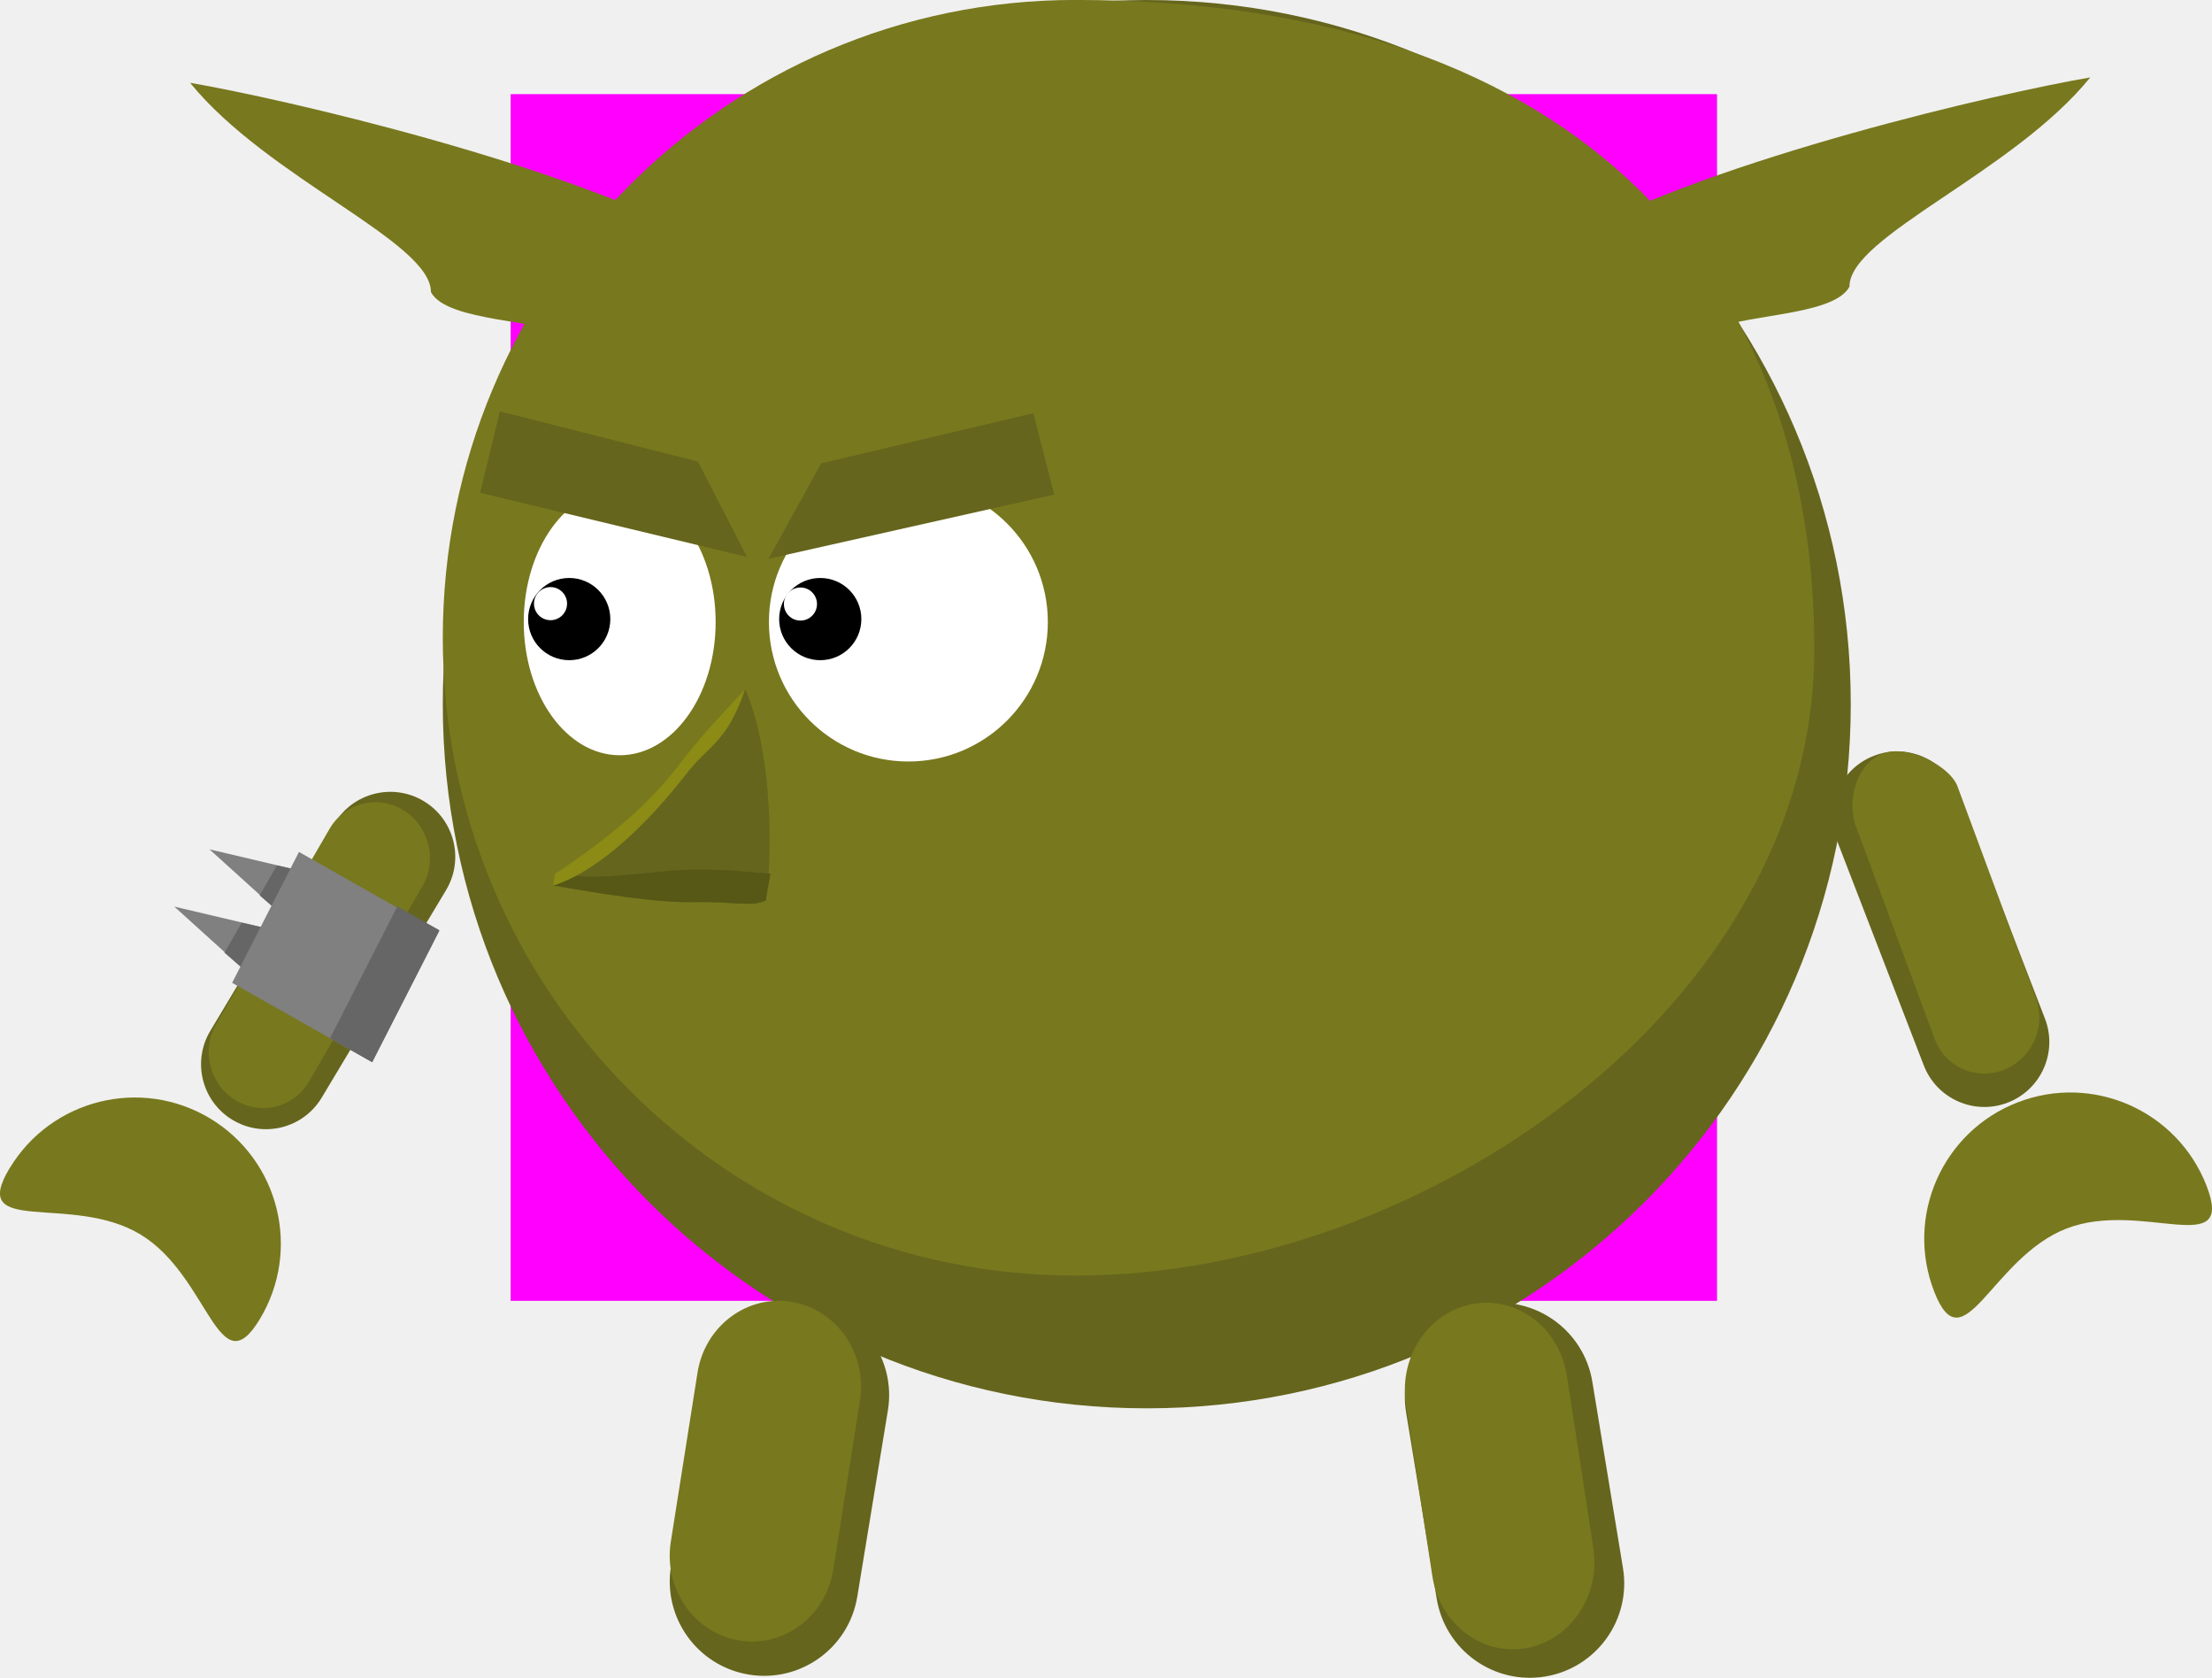
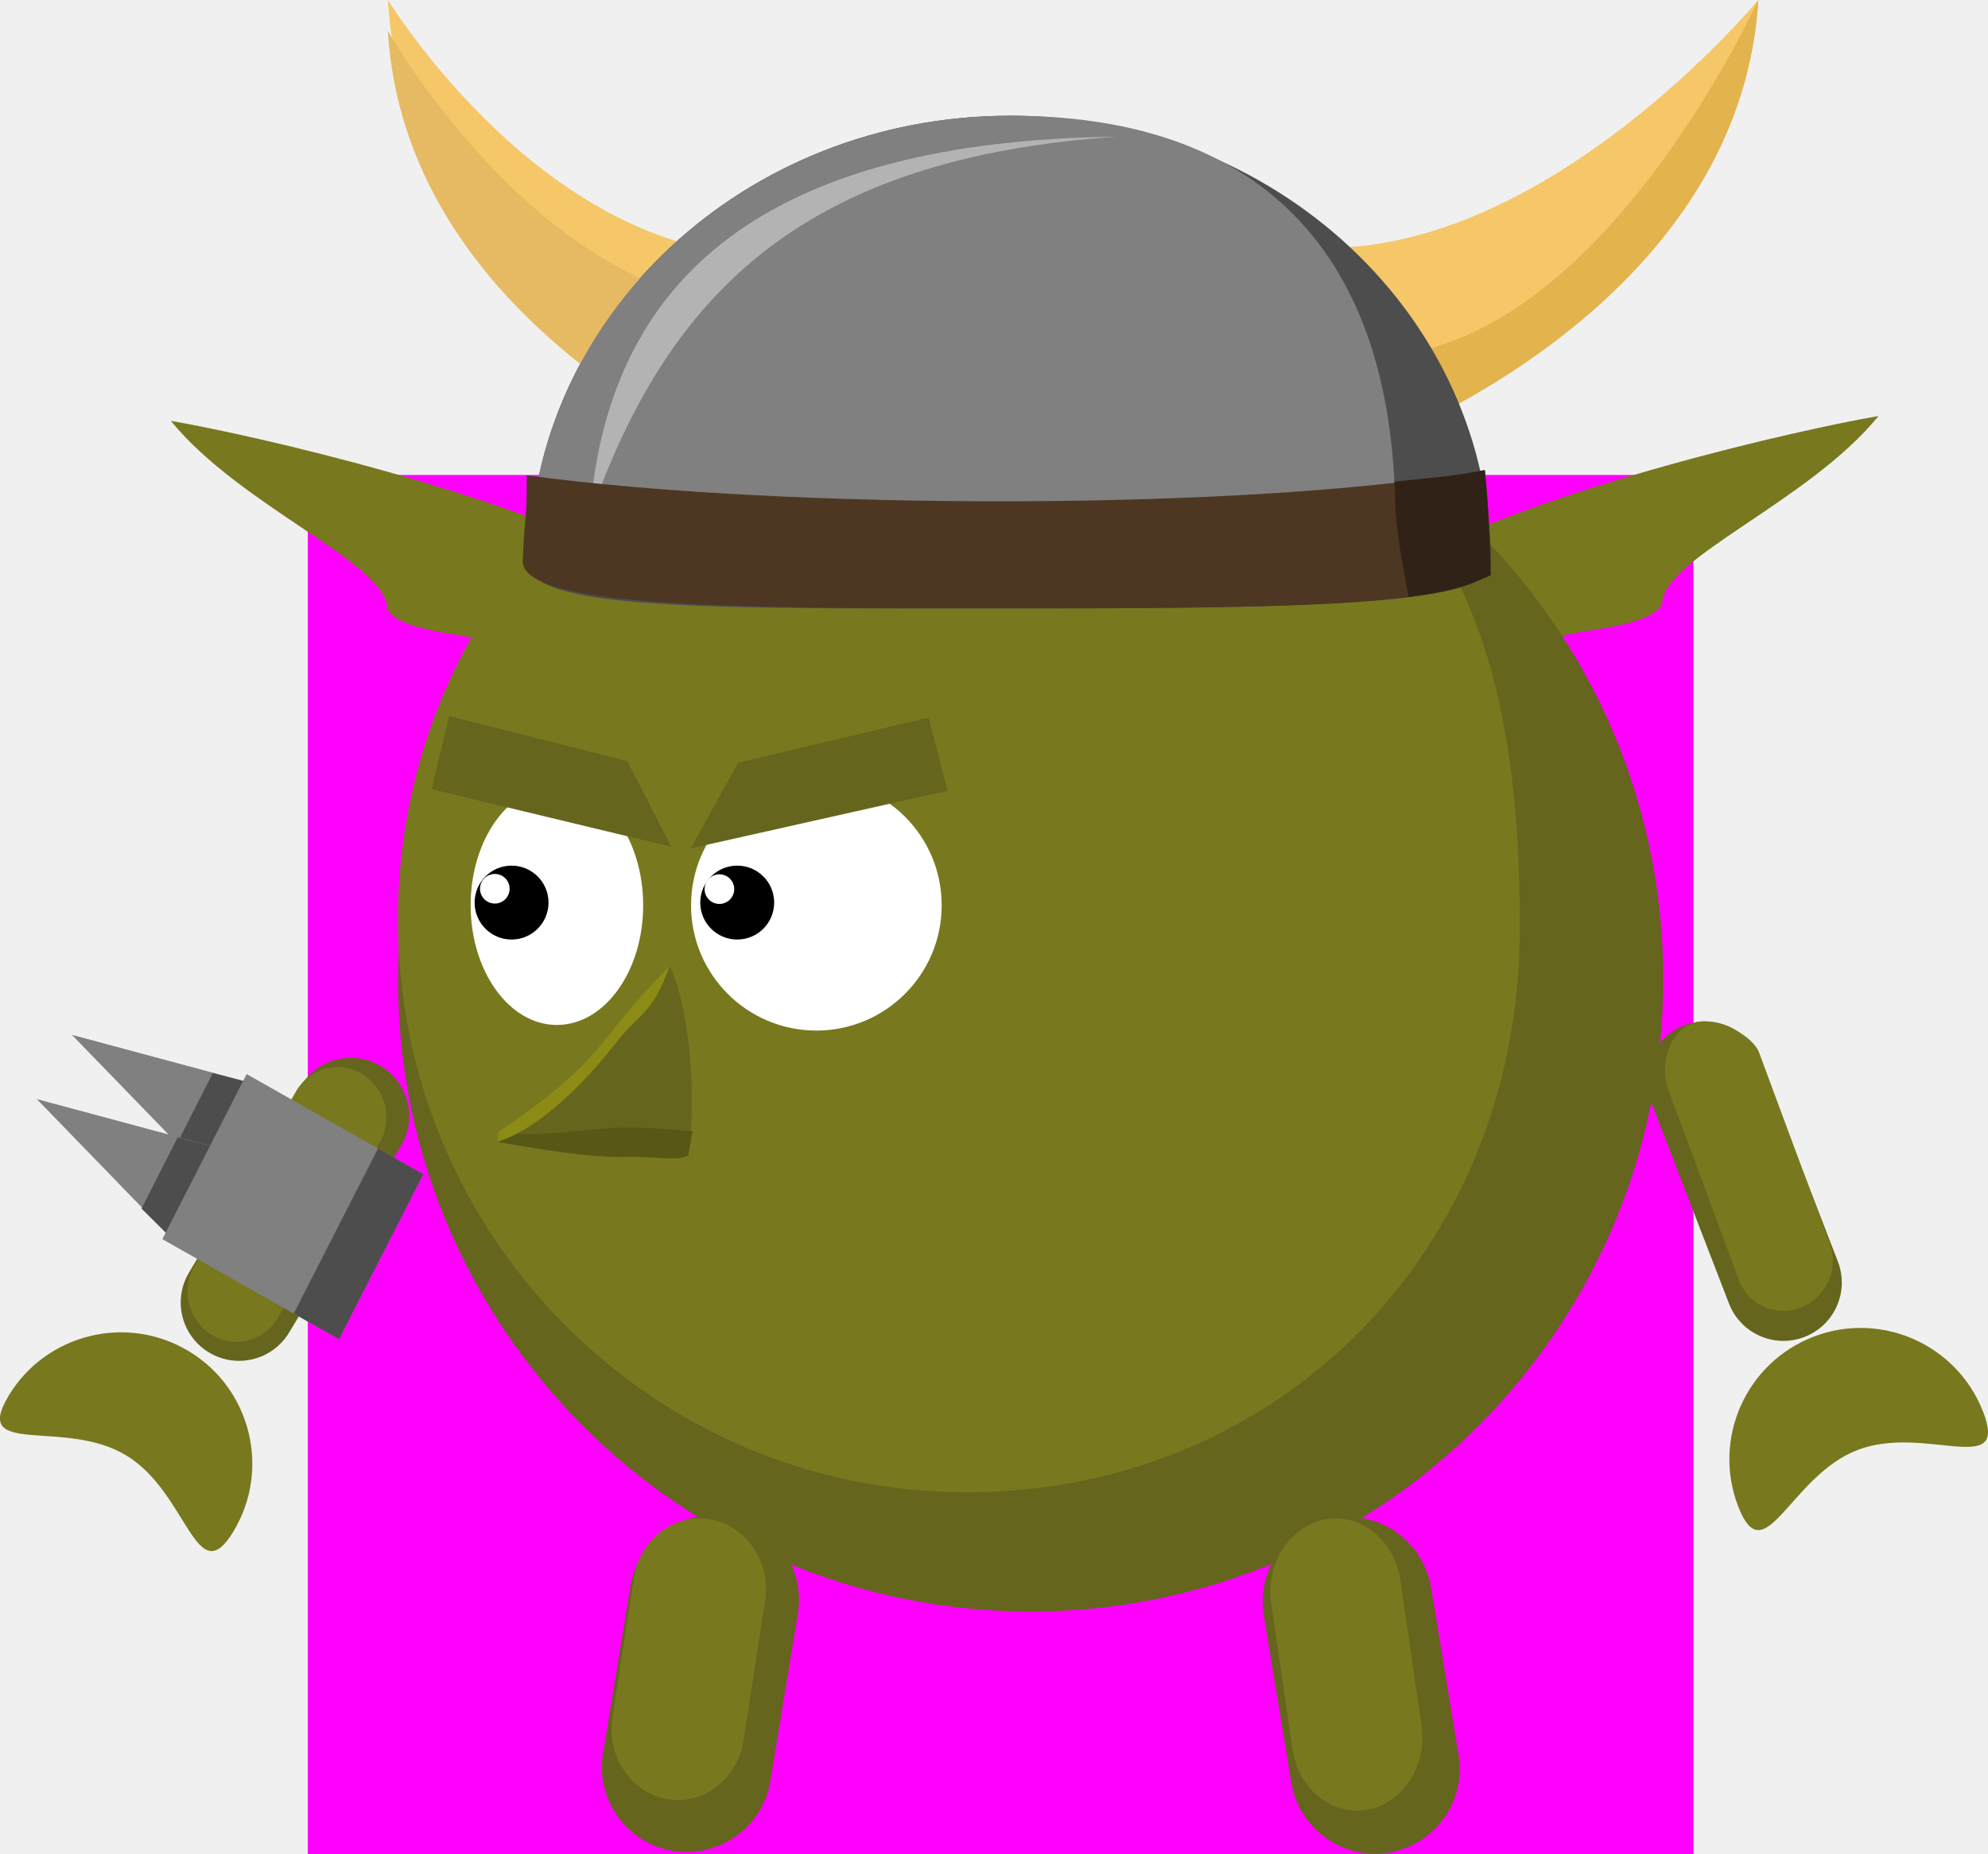
- <svg xmlns="http://www.w3.org/2000/svg" width="33.96mm" height="25.752mm" viewBox="0 0 33.96 25.752" version="1.1" id="svg8">
+ <svg xmlns="http://www.w3.org/2000/svg" width="26.572mm" height="24.782mm" viewBox="0 0 26.572 24.782" version="1.1" id="svg8">
  <defs id="defs2" />
-   <g id="layer2" transform="translate(-215.143,-156.0248)">
+   <g id="layer2" transform="translate(-218.8693,-151.1202)">
    <rect style="fill:#ff00ff;fill-opacity:1;stroke:none;stroke-width:0.133;stroke-miterlimit:4;stroke-dasharray:none;stroke-opacity:1" id="rect925" width="18.521" height="18.521" x="222.983" y="157.47" />
  </g>
-   <g id="layer1" transform="translate(-215.143,-156.0248)">
-     <path id="path901" d="m 219.428,170.028 -1.069,-0.967 1.367,0.322 z" style="fill:#808080;fill-opacity:1;fill-rule:evenodd;stroke:none;stroke-width:0.091px;stroke-linecap:butt;stroke-linejoin:miter;stroke-opacity:1" />
-     <path style="fill:#666666;fill-opacity:1;fill-rule:evenodd;stroke:none;stroke-width:0.091px;stroke-linecap:butt;stroke-linejoin:miter;stroke-opacity:1" d="m 219.428,170.028 -0.299,-0.26 0.266,-0.46 0.331,0.075 z" id="path903" />
-     <path style="fill:#808080;fill-opacity:1;fill-rule:evenodd;stroke:none;stroke-width:0.091px;stroke-linecap:butt;stroke-linejoin:miter;stroke-opacity:1" d="m 218.888,170.907 -1.069,-0.967 1.367,0.322 z" id="path887" />
-     <path id="path897" d="m 218.888,170.907 -0.299,-0.26 0.266,-0.46 0.331,0.075 z" style="fill:#666666;fill-opacity:1;fill-rule:evenodd;stroke:none;stroke-width:0.091px;stroke-linecap:butt;stroke-linejoin:miter;stroke-opacity:1" />
-     <rect style="fill:#65651d;fill-opacity:1;stroke:none;stroke-width:0.067;stroke-miterlimit:4;stroke-dasharray:none" id="rect848" width="1.994" height="5.706" x="-277.646" y="30.413" ry="0.997" transform="matrix(-0.8577089,-0.5141357,-0.5141357,0.8577089,0,0)" />
-     <path style="fill:#78781e;fill-opacity:1;stroke:none;stroke-width:0.067;stroke-miterlimit:4;stroke-dasharray:none" d="m 215.29,173.956 c -0.639,1.061 0.946,0.376 2.007,1.015 1.061,0.639 1.197,2.36 1.836,1.299 0.639,-1.061 0.297,-2.439 -0.764,-3.078 -1.061,-0.639 -2.439,-0.297 -3.078,0.764 z" id="path850" />
-     <rect transform="matrix(-0.8505664,-0.5258676,-0.5023272,0.8646776,0,0)" ry="0.838" y="26.903" x="-276.95" height="5.144" width="1.676" id="rect859" style="fill:#78781e;fill-opacity:1;stroke:none;stroke-width:0.06;stroke-miterlimit:4;stroke-dasharray:none" />
-     <rect style="fill:#808080;fill-opacity:1;stroke:none;stroke-width:0.224;stroke-miterlimit:4;stroke-dasharray:none;stroke-opacity:1" id="rect885" width="2.471" height="2.256" x="272.852" y="38.873" transform="matrix(0.8701051,0.4928663,-0.4547379,0.8906253,0,0)" />
-     <rect transform="matrix(0.8701051,0.4928663,-0.4547379,0.8906253,0,0)" y="38.856" x="274.579" height="2.274" width="0.744" id="rect891" style="fill:#666666;fill-opacity:1;stroke:none;stroke-width:0.224;stroke-miterlimit:4;stroke-dasharray:none;stroke-opacity:1" />
-     <path style="fill:#78781e;fill-opacity:1;fill-rule:evenodd;stroke:none;stroke-width:0.091px;stroke-linecap:butt;stroke-linejoin:miter;stroke-opacity:1" d="m 239.259,159.677 c 2.244,-1.23 6.573,-2.224 7.975,-2.464 -1.191,1.468 -3.702,2.438 -3.697,3.212 -0.249,0.471 -1.768,0.416 -2.128,0.693 -0.485,-0.346 -1.356,-0.776 -2.15,-1.44 z" id="path832" />
-     <circle style="fill:#65651d;fill-opacity:1;stroke:none;stroke-width:0.067;stroke-miterlimit:4;stroke-dasharray:none" id="path815" cx="232.749" cy="166.833" r="10.808" />
-     <rect style="fill:#65651d;fill-opacity:1;stroke:none;stroke-width:0.067;stroke-miterlimit:4;stroke-dasharray:none" id="rect823" width="2.898" height="5.795" x="251.67" y="136.757" ry="1.449" transform="rotate(9.336446)" />
-     <rect transform="matrix(-0.9867527,0.1622315,0.1622315,0.9867527,0,0)" ry="1.449" y="212.306" x="-207.663" height="5.795" width="2.898" id="rect825" style="fill:#65651d;fill-opacity:1;stroke:none;stroke-width:0.067;stroke-miterlimit:4;stroke-dasharray:none" />
-     <path id="path830" d="m 249.019,174.225 c 0.449,1.155 -0.996,0.209 -2.151,0.657 -1.155,0.449 -1.582,2.122 -2.03,0.967 -0.449,-1.155 0.124,-2.454 1.278,-2.903 1.155,-0.449 2.454,0.124 2.903,1.278 z" style="fill:#78781e;fill-opacity:1;stroke:none;stroke-width:0.067;stroke-miterlimit:4;stroke-dasharray:none" />
-     <path id="path834" d="m 226.037,159.76 c -2.244,-1.23 -6.573,-2.224 -7.975,-2.464 1.191,1.468 3.702,2.438 3.697,3.212 0.249,0.471 1.768,0.416 2.128,0.693 0.485,-0.346 1.356,-0.776 2.15,-1.44 z" style="fill:#78781e;fill-opacity:1;fill-rule:evenodd;stroke:none;stroke-width:0.091px;stroke-linecap:butt;stroke-linejoin:miter;stroke-opacity:1" />
-     <path style="fill:#78781e;fill-opacity:1;stroke:none;stroke-width:0.06;stroke-miterlimit:4;stroke-dasharray:none" d="m 242.997,166.036 c -0.027,5.407 -5.982,9.568 -11.345,9.568 -5.363,0 -9.711,-4.383 -9.711,-9.79 0,-5.407 4.348,-9.79 9.711,-9.79 7.931,0 11.373,4.434 11.345,10.011 z" id="circle852" />
-     <ellipse style="fill:#ffffff;fill-opacity:1;stroke:none;stroke-width:0.061;stroke-miterlimit:4;stroke-dasharray:none" id="path836" cx="224.657" cy="165.572" rx="1.473" ry="2.045" />
-     <circle r="2.141" cy="165.572" cx="229.089" id="circle838" style="fill:#ffffff;fill-opacity:1;stroke:none;stroke-width:0.075;stroke-miterlimit:4;stroke-dasharray:none" />
-     <circle style="fill:#000000;fill-opacity:1;stroke:none;stroke-width:0.022;stroke-miterlimit:4;stroke-dasharray:none" id="circle840" cx="227.736" cy="165.527" r="0.631" />
-     <circle r="0.631" cy="165.527" cx="223.882" id="circle842" style="fill:#000000;fill-opacity:1;stroke:none;stroke-width:0.022;stroke-miterlimit:4;stroke-dasharray:none" />
-     <circle style="fill:#ffffff;fill-opacity:1;stroke:none;stroke-width:0.009;stroke-miterlimit:4;stroke-dasharray:none" id="circle844" cx="227.432" cy="165.296" r="0.254" />
-     <circle r="0.254" cy="165.29" cx="223.595" id="circle846" style="fill:#ffffff;fill-opacity:1;stroke:none;stroke-width:0.009;stroke-miterlimit:4;stroke-dasharray:none" />
-     <rect transform="matrix(0.985661,0.1687375,-0.1559633,0.9877628,0,0)" ry="1.315" y="135.141" x="250.729" height="5.259" width="2.531" id="rect855" style="fill:#78781e;fill-opacity:1;stroke:none;stroke-width:0.059;stroke-miterlimit:4;stroke-dasharray:none" />
-     <rect style="fill:#78781e;fill-opacity:1;stroke:none;stroke-width:0.06;stroke-miterlimit:4;stroke-dasharray:none" id="rect857" width="2.509" height="5.346" x="-209.546" y="214.593" ry="1.336" transform="matrix(-0.9848984,0.1731331,0.1519815,0.9883833,0,0)" />
-     <rect transform="rotate(-21.11498)" ry="0.997" y="244.238" x="166.153" height="5.706" width="1.994" id="rect861" style="fill:#65651d;fill-opacity:1;stroke:none;stroke-width:0.067;stroke-miterlimit:4;stroke-dasharray:none" />
-     <path style="fill:#78781e;fill-opacity:1;stroke:none;stroke-width:0.06;stroke-miterlimit:4;stroke-dasharray:none" d="m 244.116,167.571 c 0.363,-0.089 0.967,0.221 1.079,0.522 l 1.205,3.252 c 0.161,0.435 -0.056,0.925 -0.486,1.098 -0.431,0.173 -0.907,-0.038 -1.069,-0.473 l -1.205,-3.252 c -0.161,-0.435 0.025,-1.037 0.475,-1.148 z" id="rect863" />
-     <path style="fill:#65651d;fill-opacity:1;stroke:none;stroke-width:0.157;stroke-miterlimit:4;stroke-dasharray:none;stroke-opacity:1" d="m 222.817,162.339 3.041,0.77 0.753,1.464 -4.095,-0.984 z" id="rect876" />
-     <path id="path879" d="m 231.007,162.367 -3.257,0.77 -0.807,1.464 4.385,-0.985 z" style="fill:#65651d;fill-opacity:1;stroke:none;stroke-width:0.162;stroke-miterlimit:4;stroke-dasharray:none;stroke-opacity:1" />
-     <path id="path881" d="m 223.669,169.435 -0.031,0.18 c 0.741,0.129 1.579,0.268 2.164,0.256 0.584,-0.013 0.9,0.08 1.097,-0.027 0.128,-0.832 0.068,-2.385 -0.315,-3.238 -0.409,0.433 -2.197,2.955 -2.915,2.83 z" style="color:#000000;font-style:normal;font-variant:normal;font-weight:normal;font-stretch:normal;font-size:medium;line-height:normal;font-family:sans-serif;font-variant-ligatures:normal;font-variant-position:normal;font-variant-caps:normal;font-variant-numeric:normal;font-variant-alternates:normal;font-feature-settings:normal;text-indent:0;text-align:start;text-decoration:none;text-decoration-line:none;text-decoration-style:solid;text-decoration-color:#000000;letter-spacing:normal;word-spacing:normal;text-transform:none;writing-mode:lr-tb;direction:ltr;text-orientation:mixed;dominant-baseline:auto;baseline-shift:baseline;text-anchor:start;white-space:normal;shape-padding:0;clip-rule:nonzero;display:inline;overflow:visible;visibility:visible;opacity:1;isolation:auto;mix-blend-mode:normal;color-interpolation:sRGB;color-interpolation-filters:linearRGB;solid-color:#000000;solid-opacity:1;vector-effect:none;fill:#65651d;fill-opacity:1;fill-rule:evenodd;stroke:none;stroke-width:0.183;stroke-linecap:butt;stroke-linejoin:miter;stroke-miterlimit:4;stroke-dasharray:none;stroke-dashoffset:0;stroke-opacity:1;color-rendering:auto;image-rendering:auto;shape-rendering:auto;text-rendering:auto;enable-background:accumulate" />
-     <path style="color:#000000;font-style:normal;font-variant:normal;font-weight:normal;font-stretch:normal;font-size:medium;line-height:normal;font-family:sans-serif;font-variant-ligatures:normal;font-variant-position:normal;font-variant-caps:normal;font-variant-numeric:normal;font-variant-alternates:normal;font-feature-settings:normal;text-indent:0;text-align:start;text-decoration:none;text-decoration-line:none;text-decoration-style:solid;text-decoration-color:#000000;letter-spacing:normal;word-spacing:normal;text-transform:none;writing-mode:lr-tb;direction:ltr;text-orientation:mixed;dominant-baseline:auto;baseline-shift:baseline;text-anchor:start;white-space:normal;shape-padding:0;clip-rule:nonzero;display:inline;overflow:visible;visibility:visible;opacity:1;isolation:auto;mix-blend-mode:normal;color-interpolation:sRGB;color-interpolation-filters:linearRGB;solid-color:#000000;solid-opacity:1;vector-effect:none;fill:#575716;fill-opacity:1;fill-rule:evenodd;stroke:none;stroke-width:0.183;stroke-linecap:butt;stroke-linejoin:miter;stroke-miterlimit:4;stroke-dasharray:none;stroke-dashoffset:0;stroke-opacity:1;color-rendering:auto;image-rendering:auto;shape-rendering:auto;text-rendering:auto;enable-background:accumulate" d="m 223.669,169.435 -0.031,0.18 c 0.741,0.129 1.579,0.268 2.164,0.256 0.584,-0.013 0.9,0.08 1.097,-0.027 l 0.073,-0.411 c -0.284,-0.015 -0.669,-0.071 -1.254,-0.059 -0.586,0.013 -1.331,0.186 -2.048,0.061 z" id="path866" />
-     <path style="color:#000000;font-style:normal;font-variant:normal;font-weight:normal;font-stretch:normal;font-size:medium;line-height:normal;font-family:sans-serif;font-variant-ligatures:normal;font-variant-position:normal;font-variant-caps:normal;font-variant-numeric:normal;font-variant-alternates:normal;font-feature-settings:normal;text-indent:0;text-align:start;text-decoration:none;text-decoration-line:none;text-decoration-style:solid;text-decoration-color:#000000;letter-spacing:normal;word-spacing:normal;text-transform:none;writing-mode:lr-tb;direction:ltr;text-orientation:mixed;dominant-baseline:auto;baseline-shift:baseline;text-anchor:start;white-space:normal;shape-padding:0;clip-rule:nonzero;display:inline;overflow:visible;visibility:visible;opacity:1;isolation:auto;mix-blend-mode:normal;color-interpolation:sRGB;color-interpolation-filters:linearRGB;solid-color:#000000;solid-opacity:1;vector-effect:none;fill:#8b8b15;fill-opacity:1;fill-rule:evenodd;stroke:none;stroke-width:0.183;stroke-linecap:butt;stroke-linejoin:miter;stroke-miterlimit:4;stroke-dasharray:none;stroke-dashoffset:0;stroke-opacity:1;color-rendering:auto;image-rendering:auto;shape-rendering:auto;text-rendering:auto;enable-background:accumulate" d="m 225.524,167.82 c -0.535,0.681 -1.209,1.185 -1.864,1.62 l -0.026,0.178 c 0.729,-0.233 1.476,-0.989 2.02,-1.681 0.364,-0.484 0.648,-0.499 0.927,-1.331 -0.454,0.496 -0.56,0.575 -1.058,1.215 z" id="path870" />
+   <g id="layer1" transform="translate(-218.8693,-151.1202)">
+     <path id="path57" d="m 221.772,166.958 -1.942,-2.003 2.482,0.667 z" style="fill:#808080;fill-opacity:1;fill-rule:evenodd;stroke:none;stroke-width:0.177px;stroke-linecap:butt;stroke-linejoin:miter;stroke-opacity:1" />
+     <path style="fill:#4d4d4d;fill-opacity:1;fill-rule:evenodd;stroke:none;stroke-width:0.177px;stroke-linecap:butt;stroke-linejoin:miter;stroke-opacity:1" d="m 221.772,166.958 -0.542,-0.539 0.483,-0.952 0.6,0.155 z" id="path59" />
+     <path style="fill:#808080;fill-opacity:1;fill-rule:evenodd;stroke:none;stroke-width:0.177px;stroke-linecap:butt;stroke-linejoin:miter;stroke-opacity:1" d="m 221.303,167.817 -1.942,-2.003 2.482,0.667 z" id="path887" />
+     <path id="path897" d="m 221.303,167.817 -0.542,-0.539 0.483,-0.952 0.6,0.155 z" style="fill:#4d4d4d;fill-opacity:1;fill-rule:evenodd;stroke:none;stroke-width:0.177px;stroke-linecap:butt;stroke-linejoin:miter;stroke-opacity:1" />
+     <rect style="fill:#65651d;fill-opacity:1;stroke:none;stroke-width:0.052;stroke-miterlimit:4;stroke-dasharray:none" id="rect848" width="1.56" height="4.465" x="-277.896" y="26.696" ry="0.78" transform="matrix(-0.8577089,-0.5141357,-0.5141357,0.8577089,0,0)" />
+     <path style="fill:#78781e;fill-opacity:1;stroke:none;stroke-width:0.052;stroke-miterlimit:4;stroke-dasharray:none" d="m 218.984,169.782 c -0.5,0.83 0.74,0.294 1.57,0.794 0.83,0.5 0.936,1.847 1.436,1.017 0.5,-0.83 0.232,-1.909 -0.598,-2.409 -0.83,-0.5 -1.909,-0.232 -2.409,0.598 z" id="path850" />
+     <rect transform="matrix(-0.8505664,-0.5258676,-0.5023272,0.8646776,0,0)" ry="0.656" y="23.118" x="-277.329" height="4.025" width="1.311" id="rect859" style="fill:#78781e;fill-opacity:1;stroke:none;stroke-width:0.047;stroke-miterlimit:4;stroke-dasharray:none" />
+     <rect style="fill:#808080;fill-opacity:1;stroke:none;stroke-width:0.246;stroke-miterlimit:4;stroke-dasharray:none;stroke-opacity:1" id="rect885" width="2.714" height="2.478" x="273.373" y="34.519" transform="matrix(0.8701051,0.4928663,-0.4547379,0.8906253,0,0)" />
+     <rect transform="matrix(0.8701051,0.4928663,-0.4547379,0.8906253,0,0)" y="34.52" x="275.391" height="2.477" width="0.696" id="rect891" style="fill:#4d4d4d;fill-opacity:1;stroke:none;stroke-width:0.246;stroke-miterlimit:4;stroke-dasharray:none;stroke-opacity:1" />
+     <path style="fill:#78781e;fill-opacity:1;fill-rule:evenodd;stroke:none;stroke-width:0.072px;stroke-linecap:butt;stroke-linejoin:miter;stroke-opacity:1" d="m 237.738,158.61 c 1.756,-0.962 5.143,-1.74 6.24,-1.928 -0.932,1.148 -2.896,1.907 -2.892,2.513 -0.195,0.368 -1.383,0.325 -1.665,0.542 -0.379,-0.271 -1.061,-0.608 -1.682,-1.127 z" id="path832" />
+     <circle style="fill:#65651d;fill-opacity:1;stroke:none;stroke-width:0.052;stroke-miterlimit:4;stroke-dasharray:none" id="path815" cx="232.645" cy="164.209" r="8.456" />
+     <rect style="fill:#65651d;fill-opacity:1;stroke:none;stroke-width:0.052;stroke-miterlimit:4;stroke-dasharray:none" id="rect823" width="2.267" height="4.535" x="252.242" y="132.033" ry="1.134" transform="rotate(9.336446)" />
+     <rect transform="matrix(-0.9867527,0.1622315,0.1622315,0.9867527,0,0)" ry="1.134" y="207.541" x="-206.885" height="4.535" width="2.267" id="rect825" style="fill:#65651d;fill-opacity:1;stroke:none;stroke-width:0.052;stroke-miterlimit:4;stroke-dasharray:none" />
+     <path id="path830" d="m 245.376,169.993 c 0.351,0.903 -0.779,0.163 -1.683,0.514 -0.903,0.351 -1.238,1.66 -1.589,0.757 -0.351,-0.903 0.097,-1.92 1,-2.271 0.903,-0.351 1.92,0.097 2.271,1 z" style="fill:#78781e;fill-opacity:1;stroke:none;stroke-width:0.052;stroke-miterlimit:4;stroke-dasharray:none" />
+     <path id="path834" d="m 227.393,158.675 c -1.756,-0.962 -5.143,-1.74 -6.24,-1.928 0.932,1.148 2.896,1.907 2.892,2.513 0.195,0.368 1.383,0.325 1.665,0.542 0.379,-0.271 1.061,-0.608 1.682,-1.127 z" style="fill:#78781e;fill-opacity:1;fill-rule:evenodd;stroke:none;stroke-width:0.072px;stroke-linecap:butt;stroke-linejoin:miter;stroke-opacity:1" />
+     <path style="fill:#78781e;fill-opacity:1;stroke:none;stroke-width:0.047;stroke-miterlimit:4;stroke-dasharray:none" d="m 239.183,163.585 c -0.021,4.23 -3.2,7.486 -7.396,7.486 -4.197,0 -7.599,-3.429 -7.599,-7.66 0,-4.23 3.402,-7.66 7.599,-7.66 6.205,0 7.418,3.469 7.396,7.833 z" id="circle852" />
+     <ellipse style="fill:#ffffff;fill-opacity:1;stroke:none;stroke-width:0.047;stroke-miterlimit:4;stroke-dasharray:none" id="path836" cx="226.313" cy="163.223" rx="1.153" ry="1.6" />
+     <circle r="1.675" cy="163.223" cx="229.781" id="circle838" style="fill:#ffffff;fill-opacity:1;stroke:none;stroke-width:0.058;stroke-miterlimit:4;stroke-dasharray:none" />
+     <circle style="fill:#000000;fill-opacity:1;stroke:none;stroke-width:0.017;stroke-miterlimit:4;stroke-dasharray:none" id="circle840" cx="228.723" cy="163.187" r="0.494" />
+     <circle r="0.494" cy="163.187" cx="225.707" id="circle842" style="fill:#000000;fill-opacity:1;stroke:none;stroke-width:0.017;stroke-miterlimit:4;stroke-dasharray:none" />
+     <circle style="fill:#ffffff;fill-opacity:1;stroke:none;stroke-width:0.007;stroke-miterlimit:4;stroke-dasharray:none" id="circle844" cx="228.485" cy="163.007" r="0.198" />
+     <circle r="0.198" cy="163.002" cx="225.483" id="circle846" style="fill:#ffffff;fill-opacity:1;stroke:none;stroke-width:0.007;stroke-miterlimit:4;stroke-dasharray:none" />
+     <rect transform="matrix(0.9849779,0.1726803,-0.1523828,0.9883215,0,0)" ry="0.946" y="129.451" x="250.983" height="3.784" width="1.78" id="rect855" style="fill:#78781e;fill-opacity:1;stroke:none;stroke-width:0.042;stroke-miterlimit:4;stroke-dasharray:none" />
+     <rect style="fill:#78781e;fill-opacity:1;stroke:none;stroke-width:0.043;stroke-miterlimit:4;stroke-dasharray:none" id="rect857" width="1.755" height="3.921" x="-210.308" y="211.725" ry="0.98" transform="matrix(-0.9833461,0.181743,0.1447127,0.9894737,0,0)" />
+     <rect transform="rotate(-21.11498)" ry="0.78" y="240.717" x="165.015" height="4.465" width="1.56" id="rect861" style="fill:#65651d;fill-opacity:1;stroke:none;stroke-width:0.052;stroke-miterlimit:4;stroke-dasharray:none" />
+     <path style="fill:#78781e;fill-opacity:1;stroke:none;stroke-width:0.047;stroke-miterlimit:4;stroke-dasharray:none" d="m 241.539,164.786 c 0.284,-0.069 0.757,0.173 0.844,0.409 l 0.943,2.544 c 0.126,0.341 -0.044,0.724 -0.38,0.86 -0.337,0.135 -0.71,-0.03 -0.836,-0.37 l -0.943,-2.544 c -0.126,-0.341 0.02,-0.811 0.372,-0.898 z" id="rect863" />
+     <path style="fill:#65651d;fill-opacity:1;stroke:none;stroke-width:0.123;stroke-miterlimit:4;stroke-dasharray:none;stroke-opacity:1" d="m 224.874,160.693 2.379,0.603 0.589,1.145 -3.204,-0.77 z" id="rect876" />
+     <path id="path879" d="m 231.282,160.714 -2.548,0.603 -0.631,1.145 3.431,-0.77 z" style="fill:#65651d;fill-opacity:1;stroke:none;stroke-width:0.127;stroke-miterlimit:4;stroke-dasharray:none;stroke-opacity:1" />
+     <path id="path881" d="m 225.541,166.245 -0.024,0.141 c 0.58,0.101 1.236,0.21 1.693,0.2 0.457,-0.01 0.704,0.063 0.859,-0.021 0.1,-0.651 0.053,-1.866 -0.247,-2.534 -0.32,0.339 -1.719,2.312 -2.28,2.214 z" style="color:#000000;font-style:normal;font-variant:normal;font-weight:normal;font-stretch:normal;font-size:medium;line-height:normal;font-family:sans-serif;font-variant-ligatures:normal;font-variant-position:normal;font-variant-caps:normal;font-variant-numeric:normal;font-variant-alternates:normal;font-feature-settings:normal;text-indent:0;text-align:start;text-decoration:none;text-decoration-line:none;text-decoration-style:solid;text-decoration-color:#000000;letter-spacing:normal;word-spacing:normal;text-transform:none;writing-mode:lr-tb;direction:ltr;text-orientation:mixed;dominant-baseline:auto;baseline-shift:baseline;text-anchor:start;white-space:normal;shape-padding:0;clip-rule:nonzero;display:inline;overflow:visible;visibility:visible;opacity:1;isolation:auto;mix-blend-mode:normal;color-interpolation:sRGB;color-interpolation-filters:linearRGB;solid-color:#000000;solid-opacity:1;vector-effect:none;fill:#65651d;fill-opacity:1;fill-rule:evenodd;stroke:none;stroke-width:0.143;stroke-linecap:butt;stroke-linejoin:miter;stroke-miterlimit:4;stroke-dasharray:none;stroke-dashoffset:0;stroke-opacity:1;color-rendering:auto;image-rendering:auto;shape-rendering:auto;text-rendering:auto;enable-background:accumulate" />
+     <path style="color:#000000;font-style:normal;font-variant:normal;font-weight:normal;font-stretch:normal;font-size:medium;line-height:normal;font-family:sans-serif;font-variant-ligatures:normal;font-variant-position:normal;font-variant-caps:normal;font-variant-numeric:normal;font-variant-alternates:normal;font-feature-settings:normal;text-indent:0;text-align:start;text-decoration:none;text-decoration-line:none;text-decoration-style:solid;text-decoration-color:#000000;letter-spacing:normal;word-spacing:normal;text-transform:none;writing-mode:lr-tb;direction:ltr;text-orientation:mixed;dominant-baseline:auto;baseline-shift:baseline;text-anchor:start;white-space:normal;shape-padding:0;clip-rule:nonzero;display:inline;overflow:visible;visibility:visible;opacity:1;isolation:auto;mix-blend-mode:normal;color-interpolation:sRGB;color-interpolation-filters:linearRGB;solid-color:#000000;solid-opacity:1;vector-effect:none;fill:#575716;fill-opacity:1;fill-rule:evenodd;stroke:none;stroke-width:0.143;stroke-linecap:butt;stroke-linejoin:miter;stroke-miterlimit:4;stroke-dasharray:none;stroke-dashoffset:0;stroke-opacity:1;color-rendering:auto;image-rendering:auto;shape-rendering:auto;text-rendering:auto;enable-background:accumulate" d="m 225.541,166.245 -0.024,0.141 c 0.58,0.101 1.236,0.21 1.693,0.2 0.457,-0.01 0.704,0.063 0.859,-0.021 l 0.057,-0.321 c -0.222,-0.011 -0.523,-0.056 -0.981,-0.046 -0.458,0.01 -1.041,0.146 -1.603,0.048 z" id="path866" />
+     <path style="color:#000000;font-style:normal;font-variant:normal;font-weight:normal;font-stretch:normal;font-size:medium;line-height:normal;font-family:sans-serif;font-variant-ligatures:normal;font-variant-position:normal;font-variant-caps:normal;font-variant-numeric:normal;font-variant-alternates:normal;font-feature-settings:normal;text-indent:0;text-align:start;text-decoration:none;text-decoration-line:none;text-decoration-style:solid;text-decoration-color:#000000;letter-spacing:normal;word-spacing:normal;text-transform:none;writing-mode:lr-tb;direction:ltr;text-orientation:mixed;dominant-baseline:auto;baseline-shift:baseline;text-anchor:start;white-space:normal;shape-padding:0;clip-rule:nonzero;display:inline;overflow:visible;visibility:visible;opacity:1;isolation:auto;mix-blend-mode:normal;color-interpolation:sRGB;color-interpolation-filters:linearRGB;solid-color:#000000;solid-opacity:1;vector-effect:none;fill:#8b8b15;fill-opacity:1;fill-rule:evenodd;stroke:none;stroke-width:0.143;stroke-linecap:butt;stroke-linejoin:miter;stroke-miterlimit:4;stroke-dasharray:none;stroke-dashoffset:0;stroke-opacity:1;color-rendering:auto;image-rendering:auto;shape-rendering:auto;text-rendering:auto;enable-background:accumulate" d="m 226.992,164.981 c -0.419,0.533 -0.946,0.927 -1.458,1.267 l -0.02,0.139 c 0.571,-0.182 1.155,-0.774 1.581,-1.315 0.285,-0.379 0.507,-0.391 0.725,-1.042 -0.356,0.388 -0.438,0.45 -0.828,0.951 z" id="path870" />
+     <path style="fill:#f5c768;fill-opacity:1;fill-rule:evenodd;stroke:none;stroke-width:0.262px;stroke-linecap:butt;stroke-linejoin:miter;stroke-opacity:1" d="m 224.055,151.12 c 0,0 2.117,3.477 5.172,3.413 -0.138,2.742 -0.115,2.486 -0.115,2.486 0,0 -4.811,-1.788 -5.058,-5.898 z" id="path52" />
+     <path id="path862" d="m 242.37,151.12 c 0,0 -2.793,3.377 -5.848,3.313 0.138,2.742 0.791,2.585 0.791,2.585 0,0 4.811,-1.788 5.058,-5.898 z" style="fill:#f5c768;fill-opacity:1;fill-rule:evenodd;stroke:none;stroke-width:0.262px;stroke-linecap:butt;stroke-linejoin:miter;stroke-opacity:1" />
+     <path style="fill:#e3b34e;fill-opacity:1;fill-rule:evenodd;stroke:none;stroke-width:0.262px;stroke-linecap:butt;stroke-linejoin:miter;stroke-opacity:1" d="m 242.37,151.12 c 0,0 -2.183,4.828 -5.238,4.764 0.138,2.742 0.181,1.134 0.181,1.134 0,0 4.811,-1.788 5.058,-5.898 z" id="path875" />
+     <path style="font-variation-settings:normal;vector-effect:none;fill:#4d4d4d;fill-opacity:1;stroke-width:0.102" d="m 238.796,158.671 c 0,0.565 -2.877,0.583 -6.425,0.583 -3.548,-1e-5 -6.425,0.053 -6.425,-0.583 0,-3.316 2.877,-6.004 6.425,-6.004 3.548,0 6.425,2.688 6.425,6.004 z" id="path49" />
+     <path id="path877" d="m 224.055,151.534 c 0,0 2.117,3.774 5.172,3.71 -0.138,2.742 -0.115,2.189 -0.115,2.189 0,0 -4.811,-1.788 -5.058,-5.898 z" style="fill:#e6ba62;fill-opacity:1;fill-rule:evenodd;stroke:none;stroke-width:0.262px;stroke-linecap:butt;stroke-linejoin:miter;stroke-opacity:1" />
+     <path id="path867" d="m 237.519,158.045 c 0,0.565 -1.599,0.863 -5.147,0.863 -3.548,-10e-6 -6.425,0.028 -6.425,-0.237 0,-3.316 2.877,-6.004 6.425,-6.004 3.548,0 5.147,2.062 5.147,5.378 z" style="font-variation-settings:normal;vector-effect:none;fill:#808080;fill-opacity:1;stroke-width:0.102" />
+     <path style="font-variation-settings:normal;vector-effect:none;fill:#b3b3b3;fill-opacity:1;stroke-width:0.102" d="m 226.751,158.029 c 0.239,-3.239 2.395,-5.024 7.046,-5.082 -4.125,0.284 -5.977,2.025 -7.046,5.082 z" id="path869" />
+     <path id="path871" d="m 238.796,158.671 c 0,0.565 -2.877,0.583 -6.425,0.583 -3.548,-1e-5 -6.515,0.003 -6.515,-0.632 0.028,-0.675 0.057,-0.539 0.053,-1.147 3.471,0.471 9.729,0.477 12.807,-0.07 0.033,0.289 0.081,0.974 0.081,1.266 z" style="font-variation-settings:normal;vector-effect:none;fill:#4d3723;fill-opacity:1;stroke-width:0.102" />
+     <path style="font-variation-settings:normal;vector-effect:none;fill:#302216;fill-opacity:1;stroke-width:0.102" d="m 237.511,157.559 c 0.739,-0.078 0.765,-0.07 1.204,-0.154 0.033,0.289 0.066,0.855 0.08,1.405 -0.267,0.125 -0.571,0.227 -1.098,0.289 -0.12,-0.659 -0.183,-0.932 -0.186,-1.54 z" id="path873" />
  </g>
</svg>
